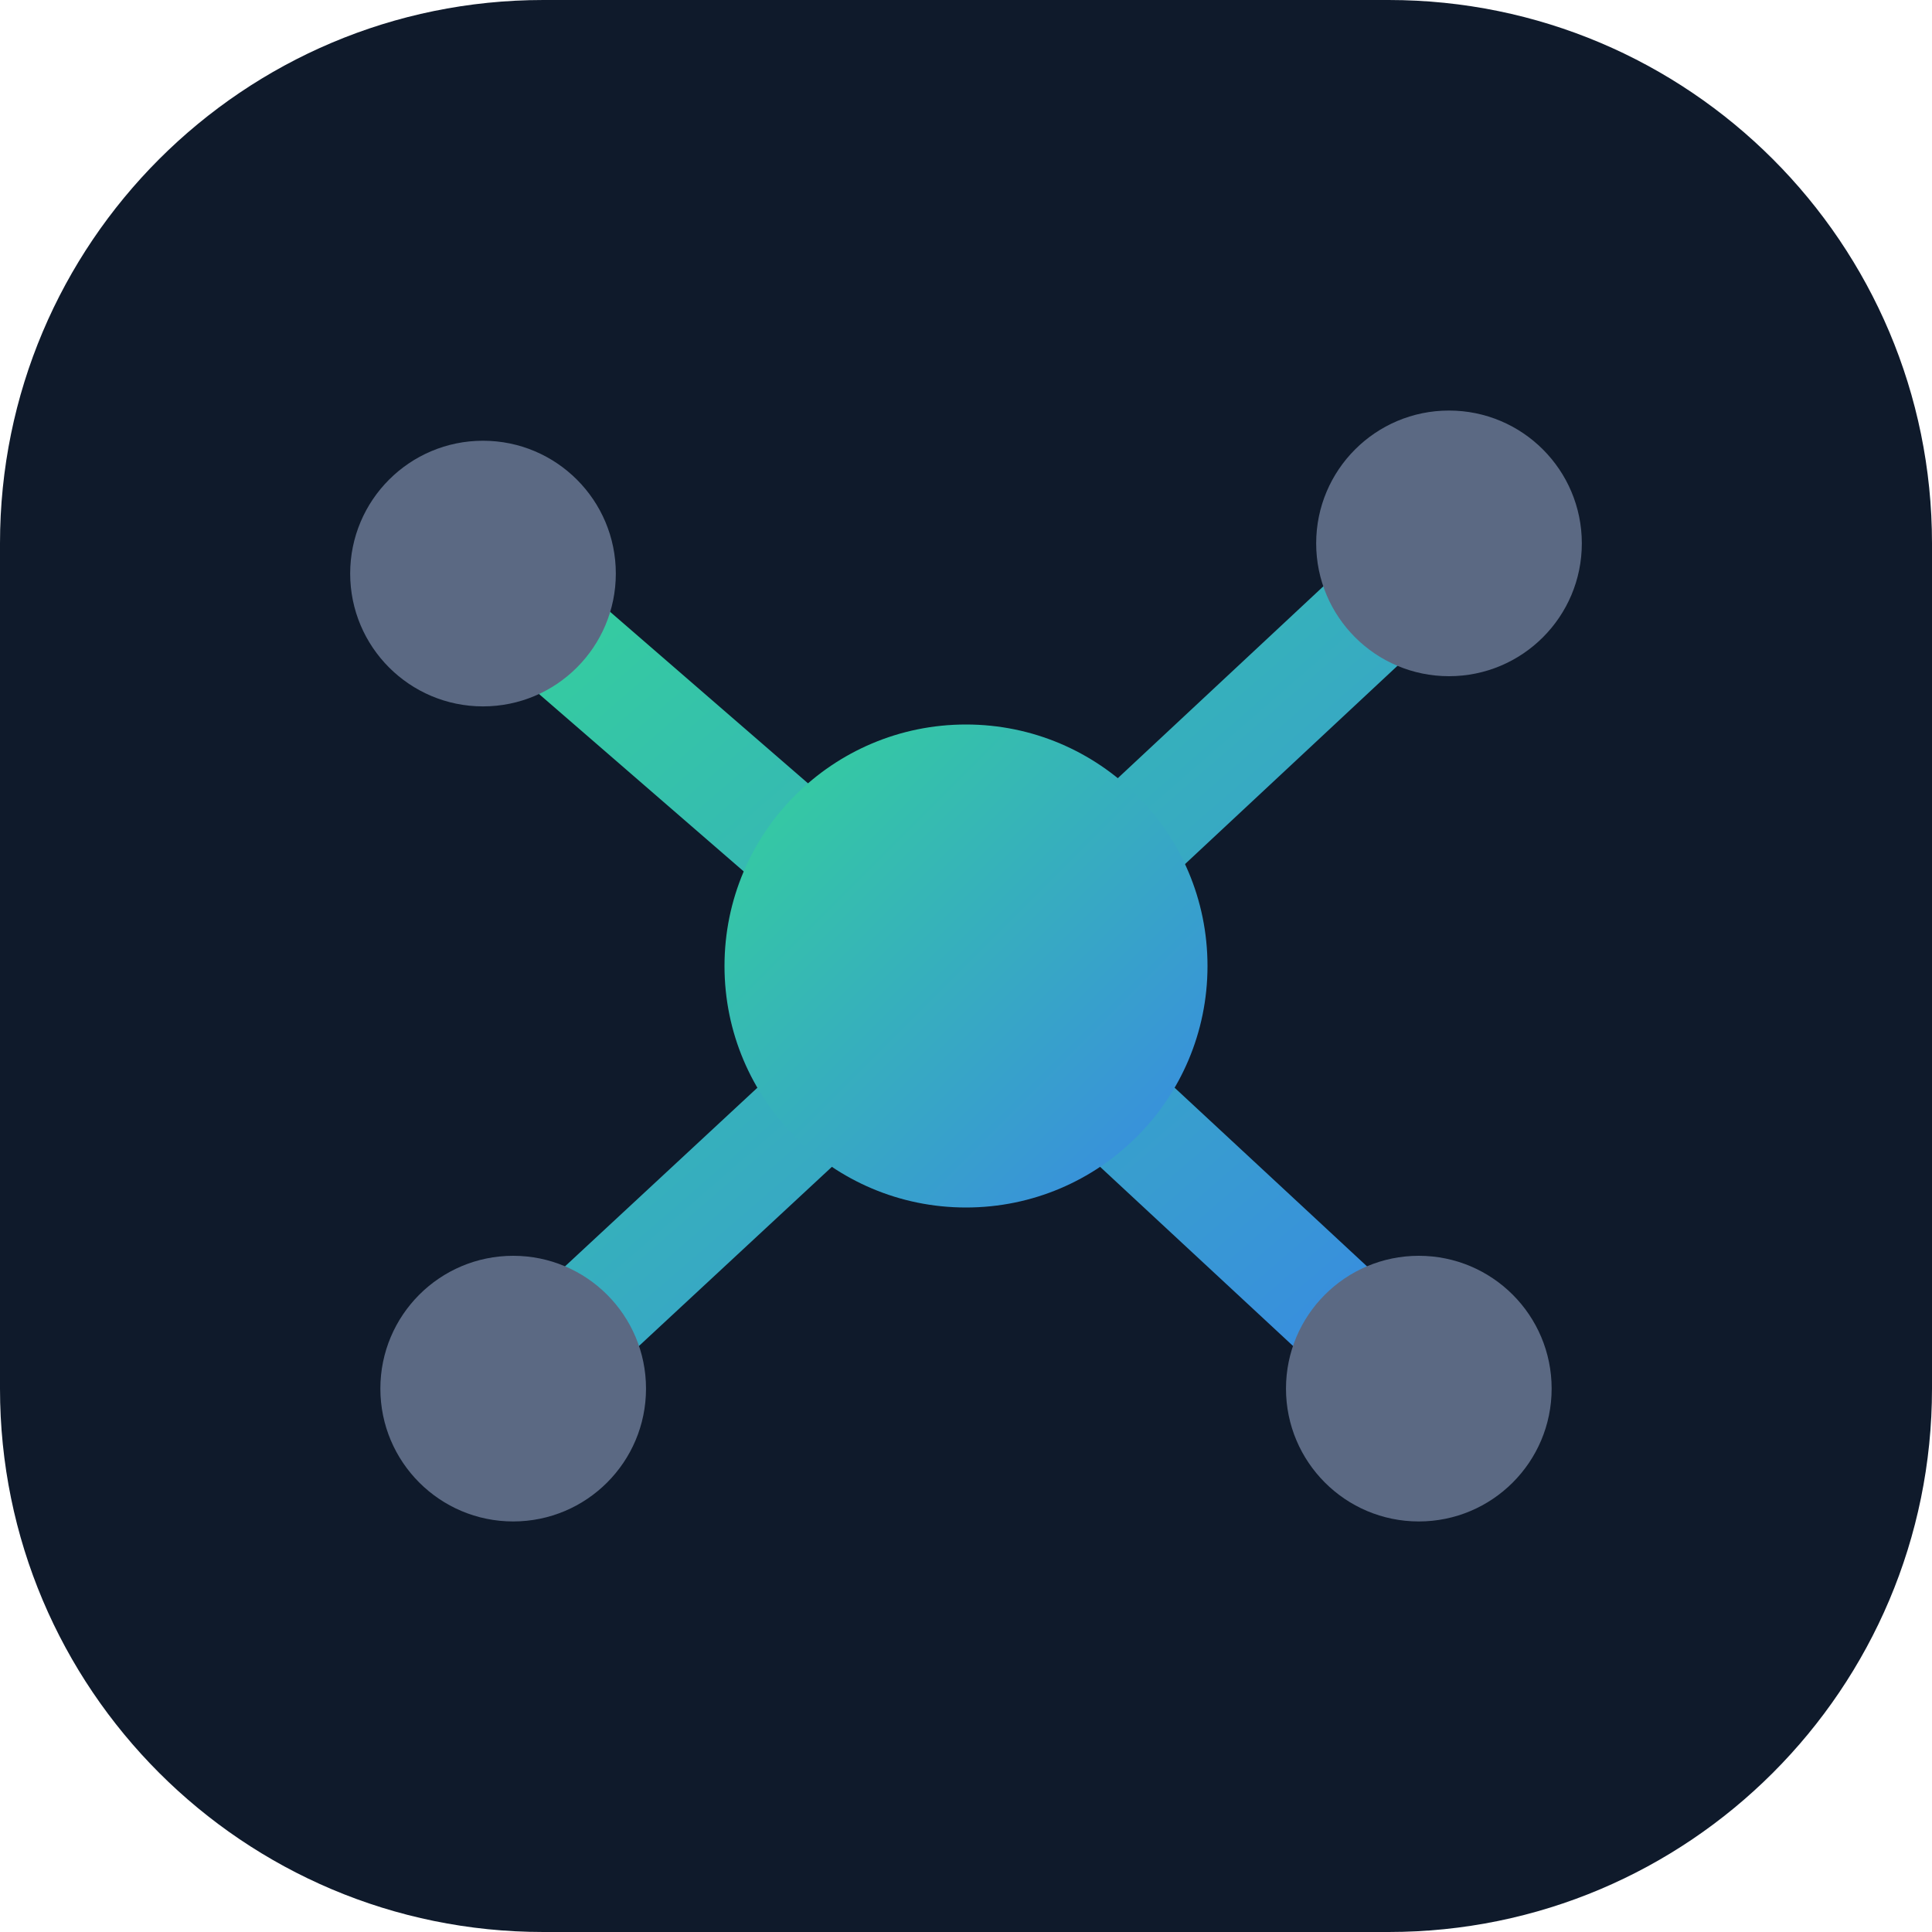
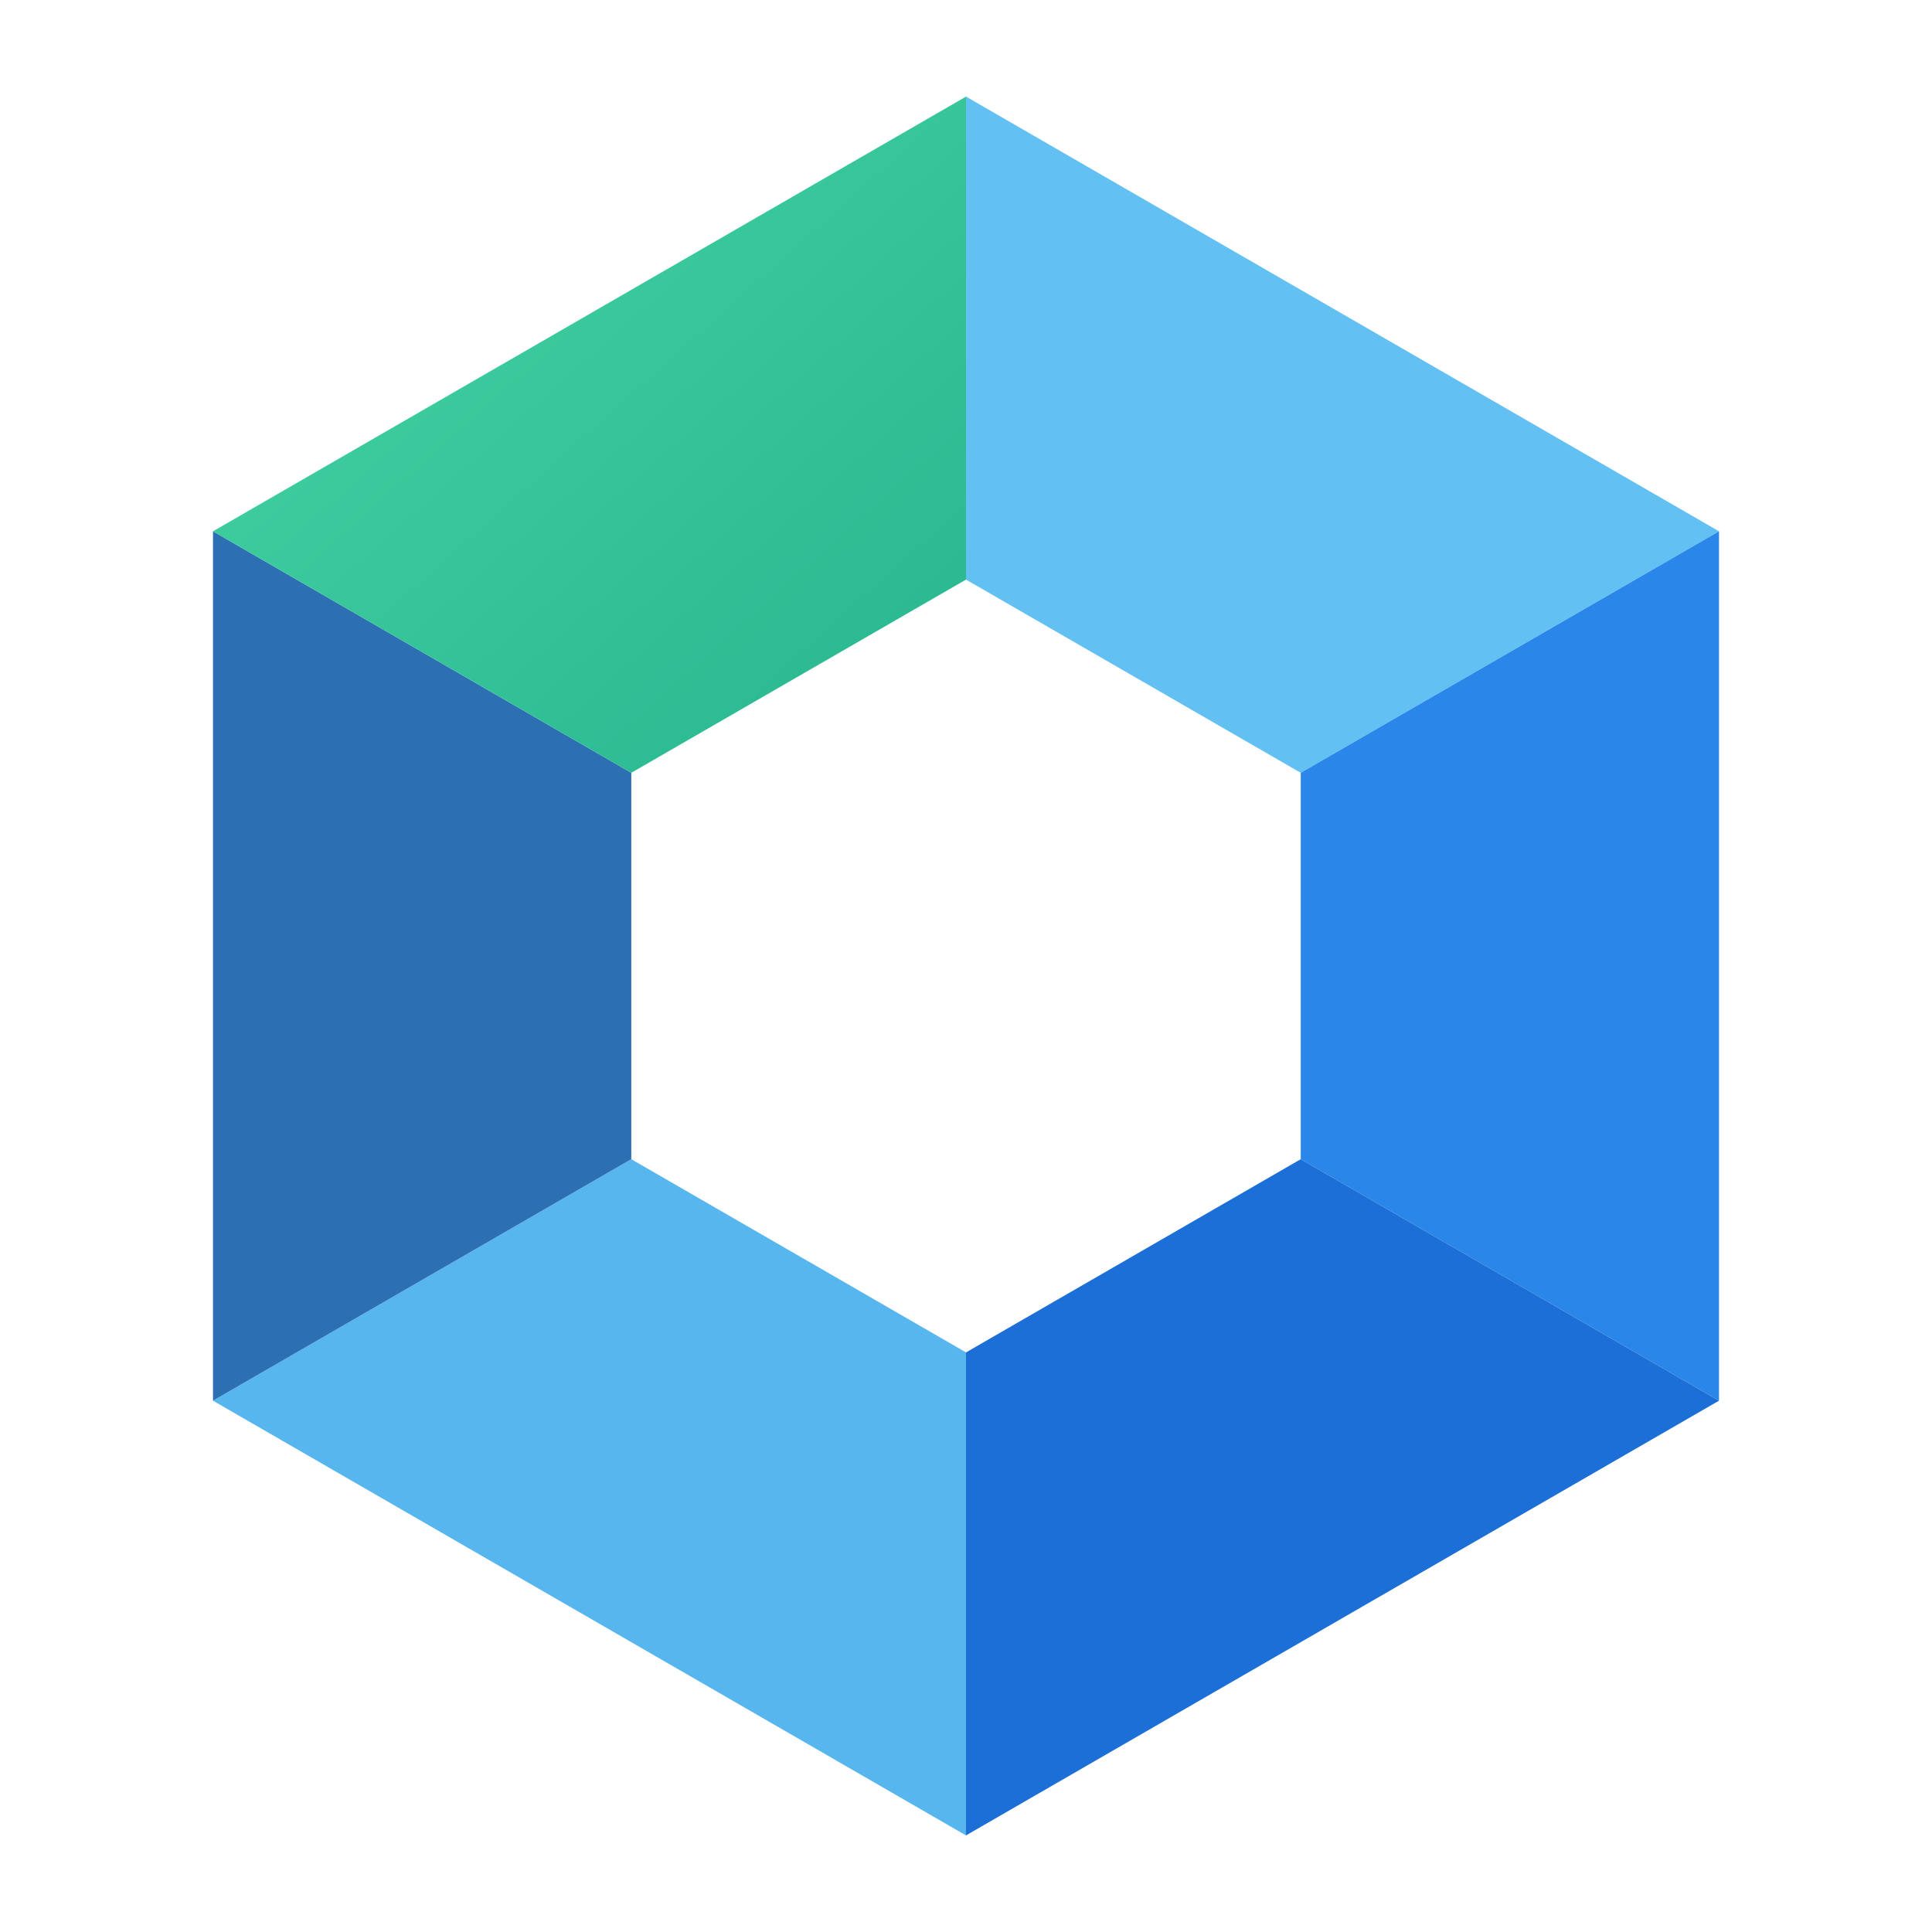
- <svg xmlns="http://www.w3.org/2000/svg" viewBox="0 0 32 32">
+ <svg xmlns="http://www.w3.org/2000/svg" viewBox="0 0 40 40">
  <defs>
-     <linearGradient id="g" x1="0" y1="0" x2="1" y2="1">
-       <stop offset="0" stop-color="#34d399" />
-       <stop offset="1" stop-color="#3987e5" />
+     <linearGradient id="t" x1="0" y1="0" x2="1" y2="1">
+       <stop offset="0" stop-color="#46d6a4" />
+       <stop offset="1" stop-color="#27b58f" />
    </linearGradient>
  </defs>
-   <rect width="32" height="32" rx="9" fill="#0f1a2b" />
-   <g stroke="url(#g)" stroke-width="1.8" stroke-linecap="round">
-     <path d="M8 9.5 15.5 16M24 9 16.5 16M8.5 23 15.5 16.5M23.5 23 16.5 16.5" />
-   </g>
-   <circle cx="8" cy="9.5" r="2.2" fill="#5b6983" />
-   <circle cx="24" cy="9" r="2.2" fill="#5b6983" />
-   <circle cx="8.5" cy="23" r="2.2" fill="#5b6983" />
-   <circle cx="23.5" cy="23" r="2.2" fill="#5b6983" />
-   <circle cx="16" cy="16" r="4" fill="url(#g)" />
+   <path d="M20 2 35.59 11 26.93 16 20 12Z" fill="#62c0f2" />
+   <path d="M35.59 11 35.59 29 26.93 24 26.93 16Z" fill="#2a86e8" />
+   <path d="M35.59 29 20 38 20 28 26.93 24Z" fill="#1d6fd8" />
+   <path d="M20 38 4.41 29 13.07 24 20 28Z" fill="#58b6ef" />
+   <path d="M4.41 29 4.41 11 13.07 16 13.07 24Z" fill="#2d6fb3" />
+   <path d="M4.41 11 20 2 20 12 13.07 16Z" fill="url(#t)" />
</svg>
